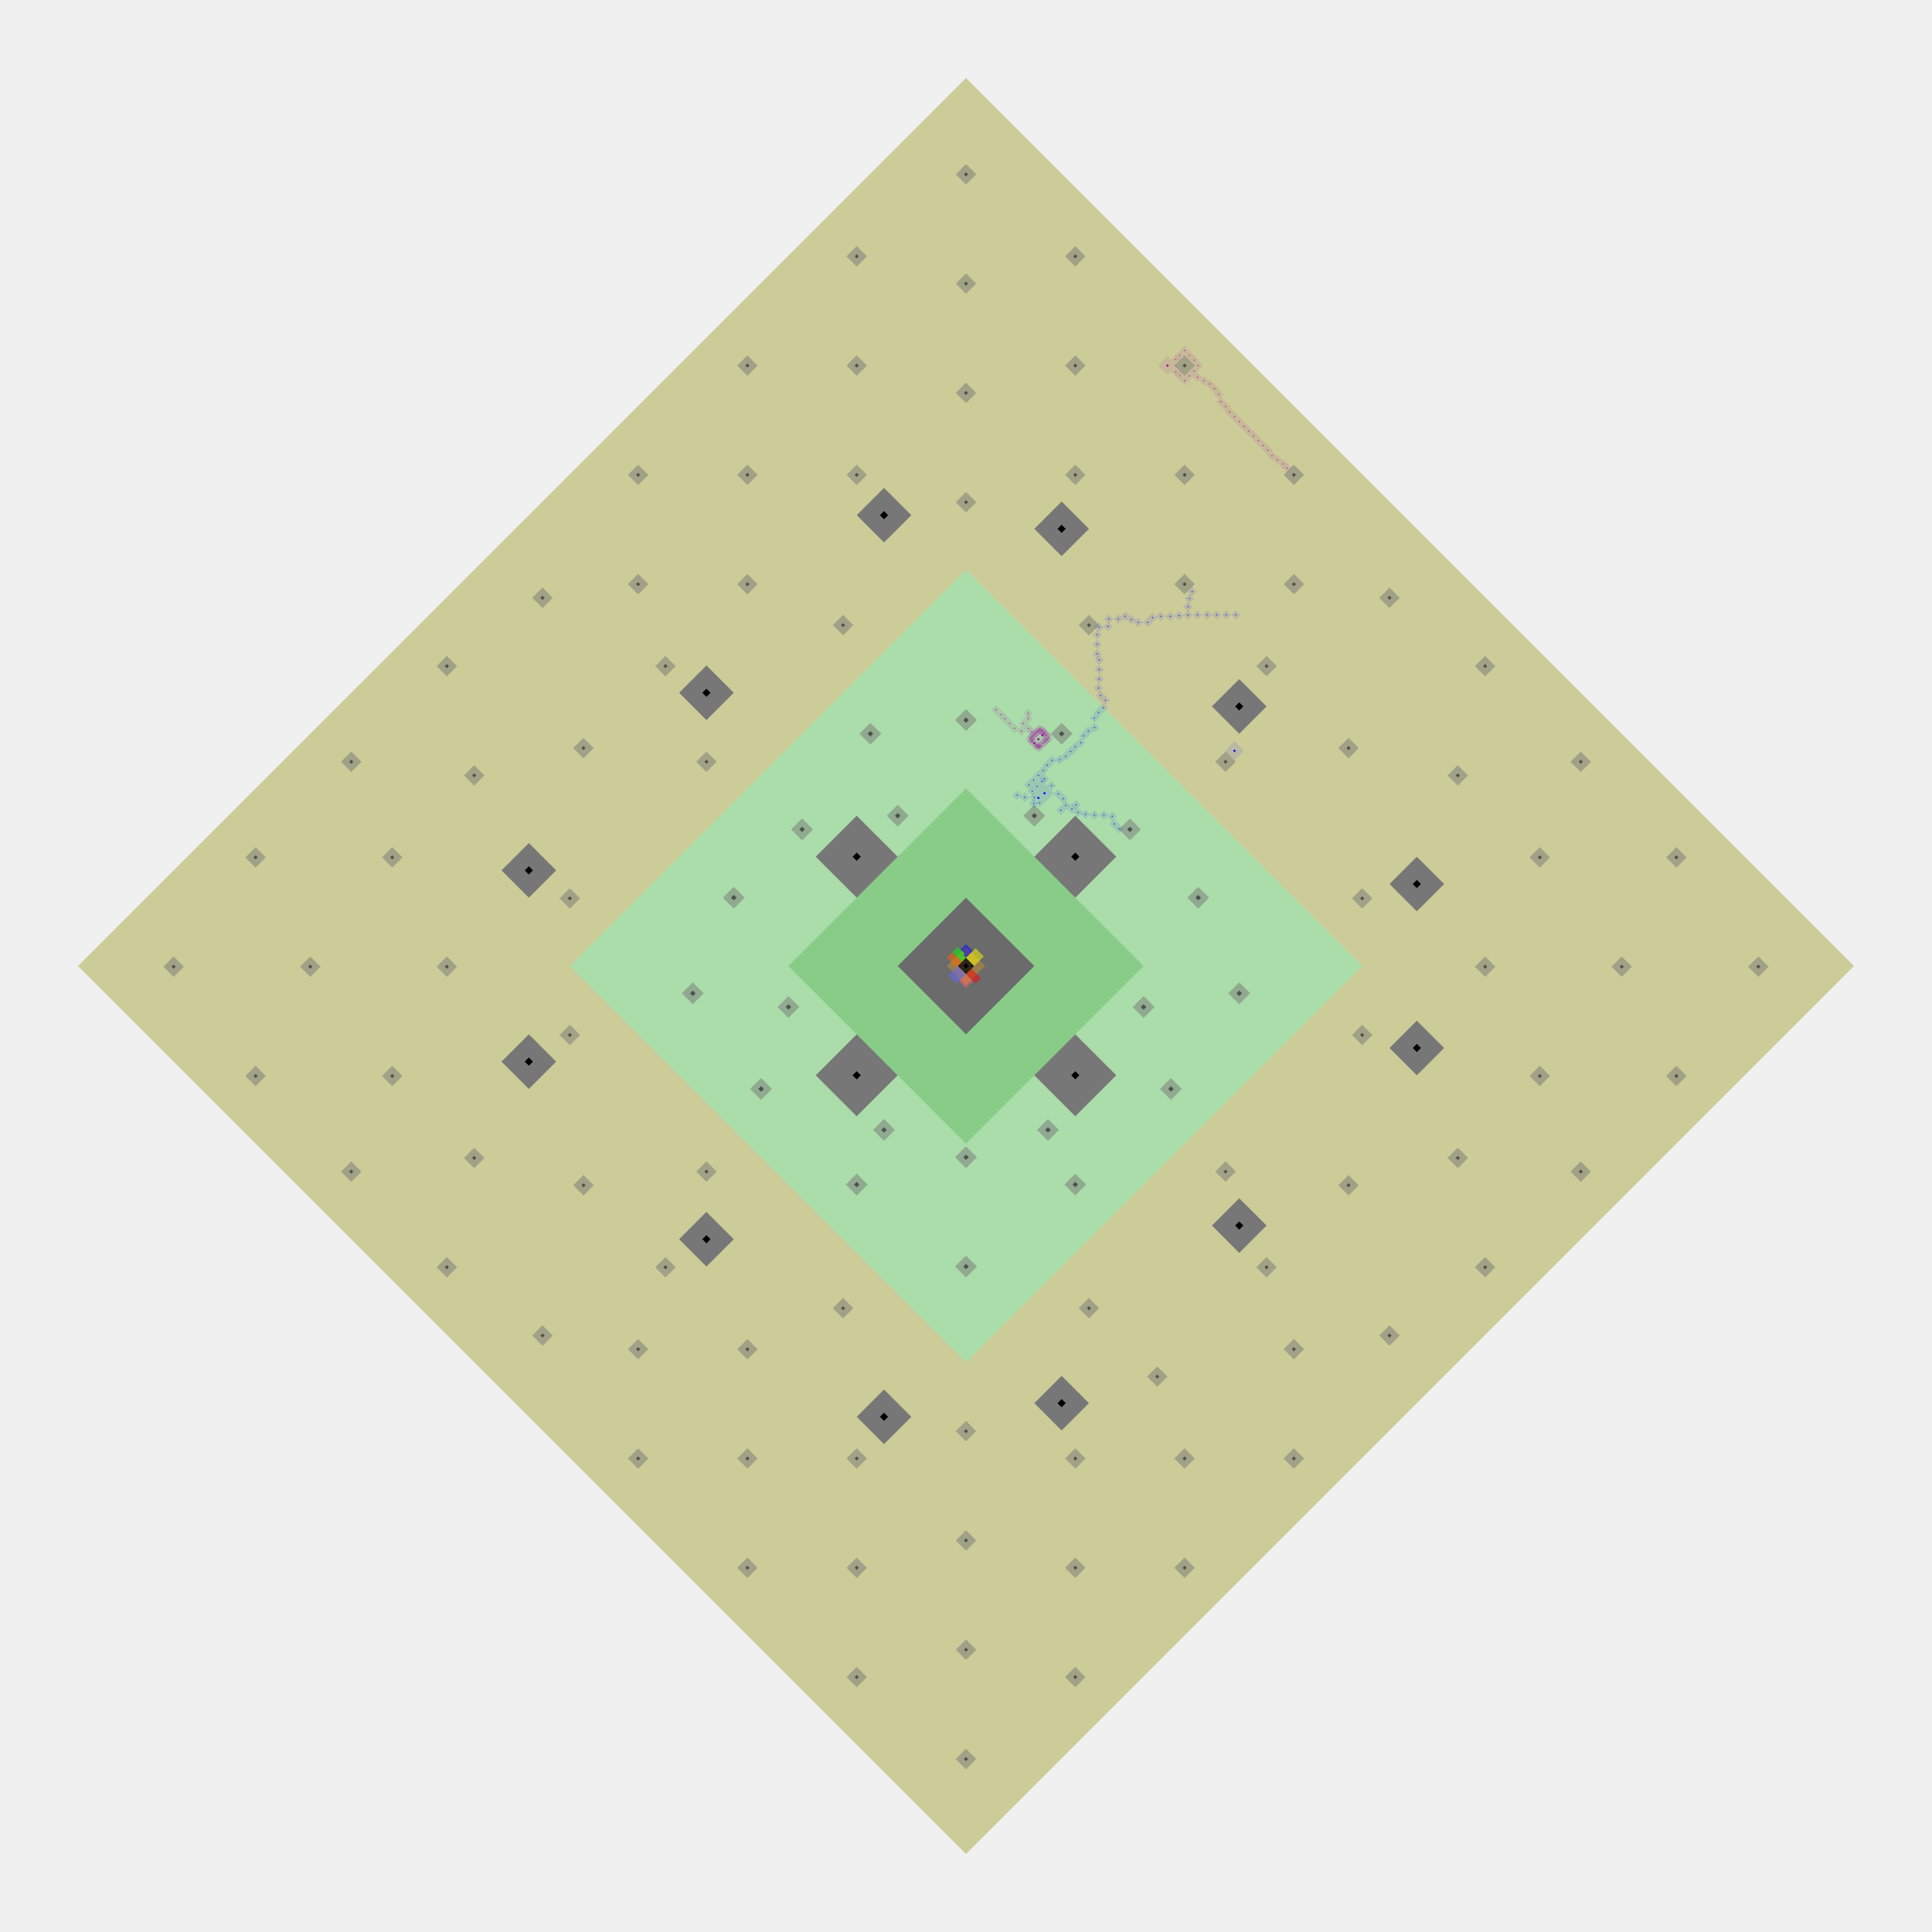
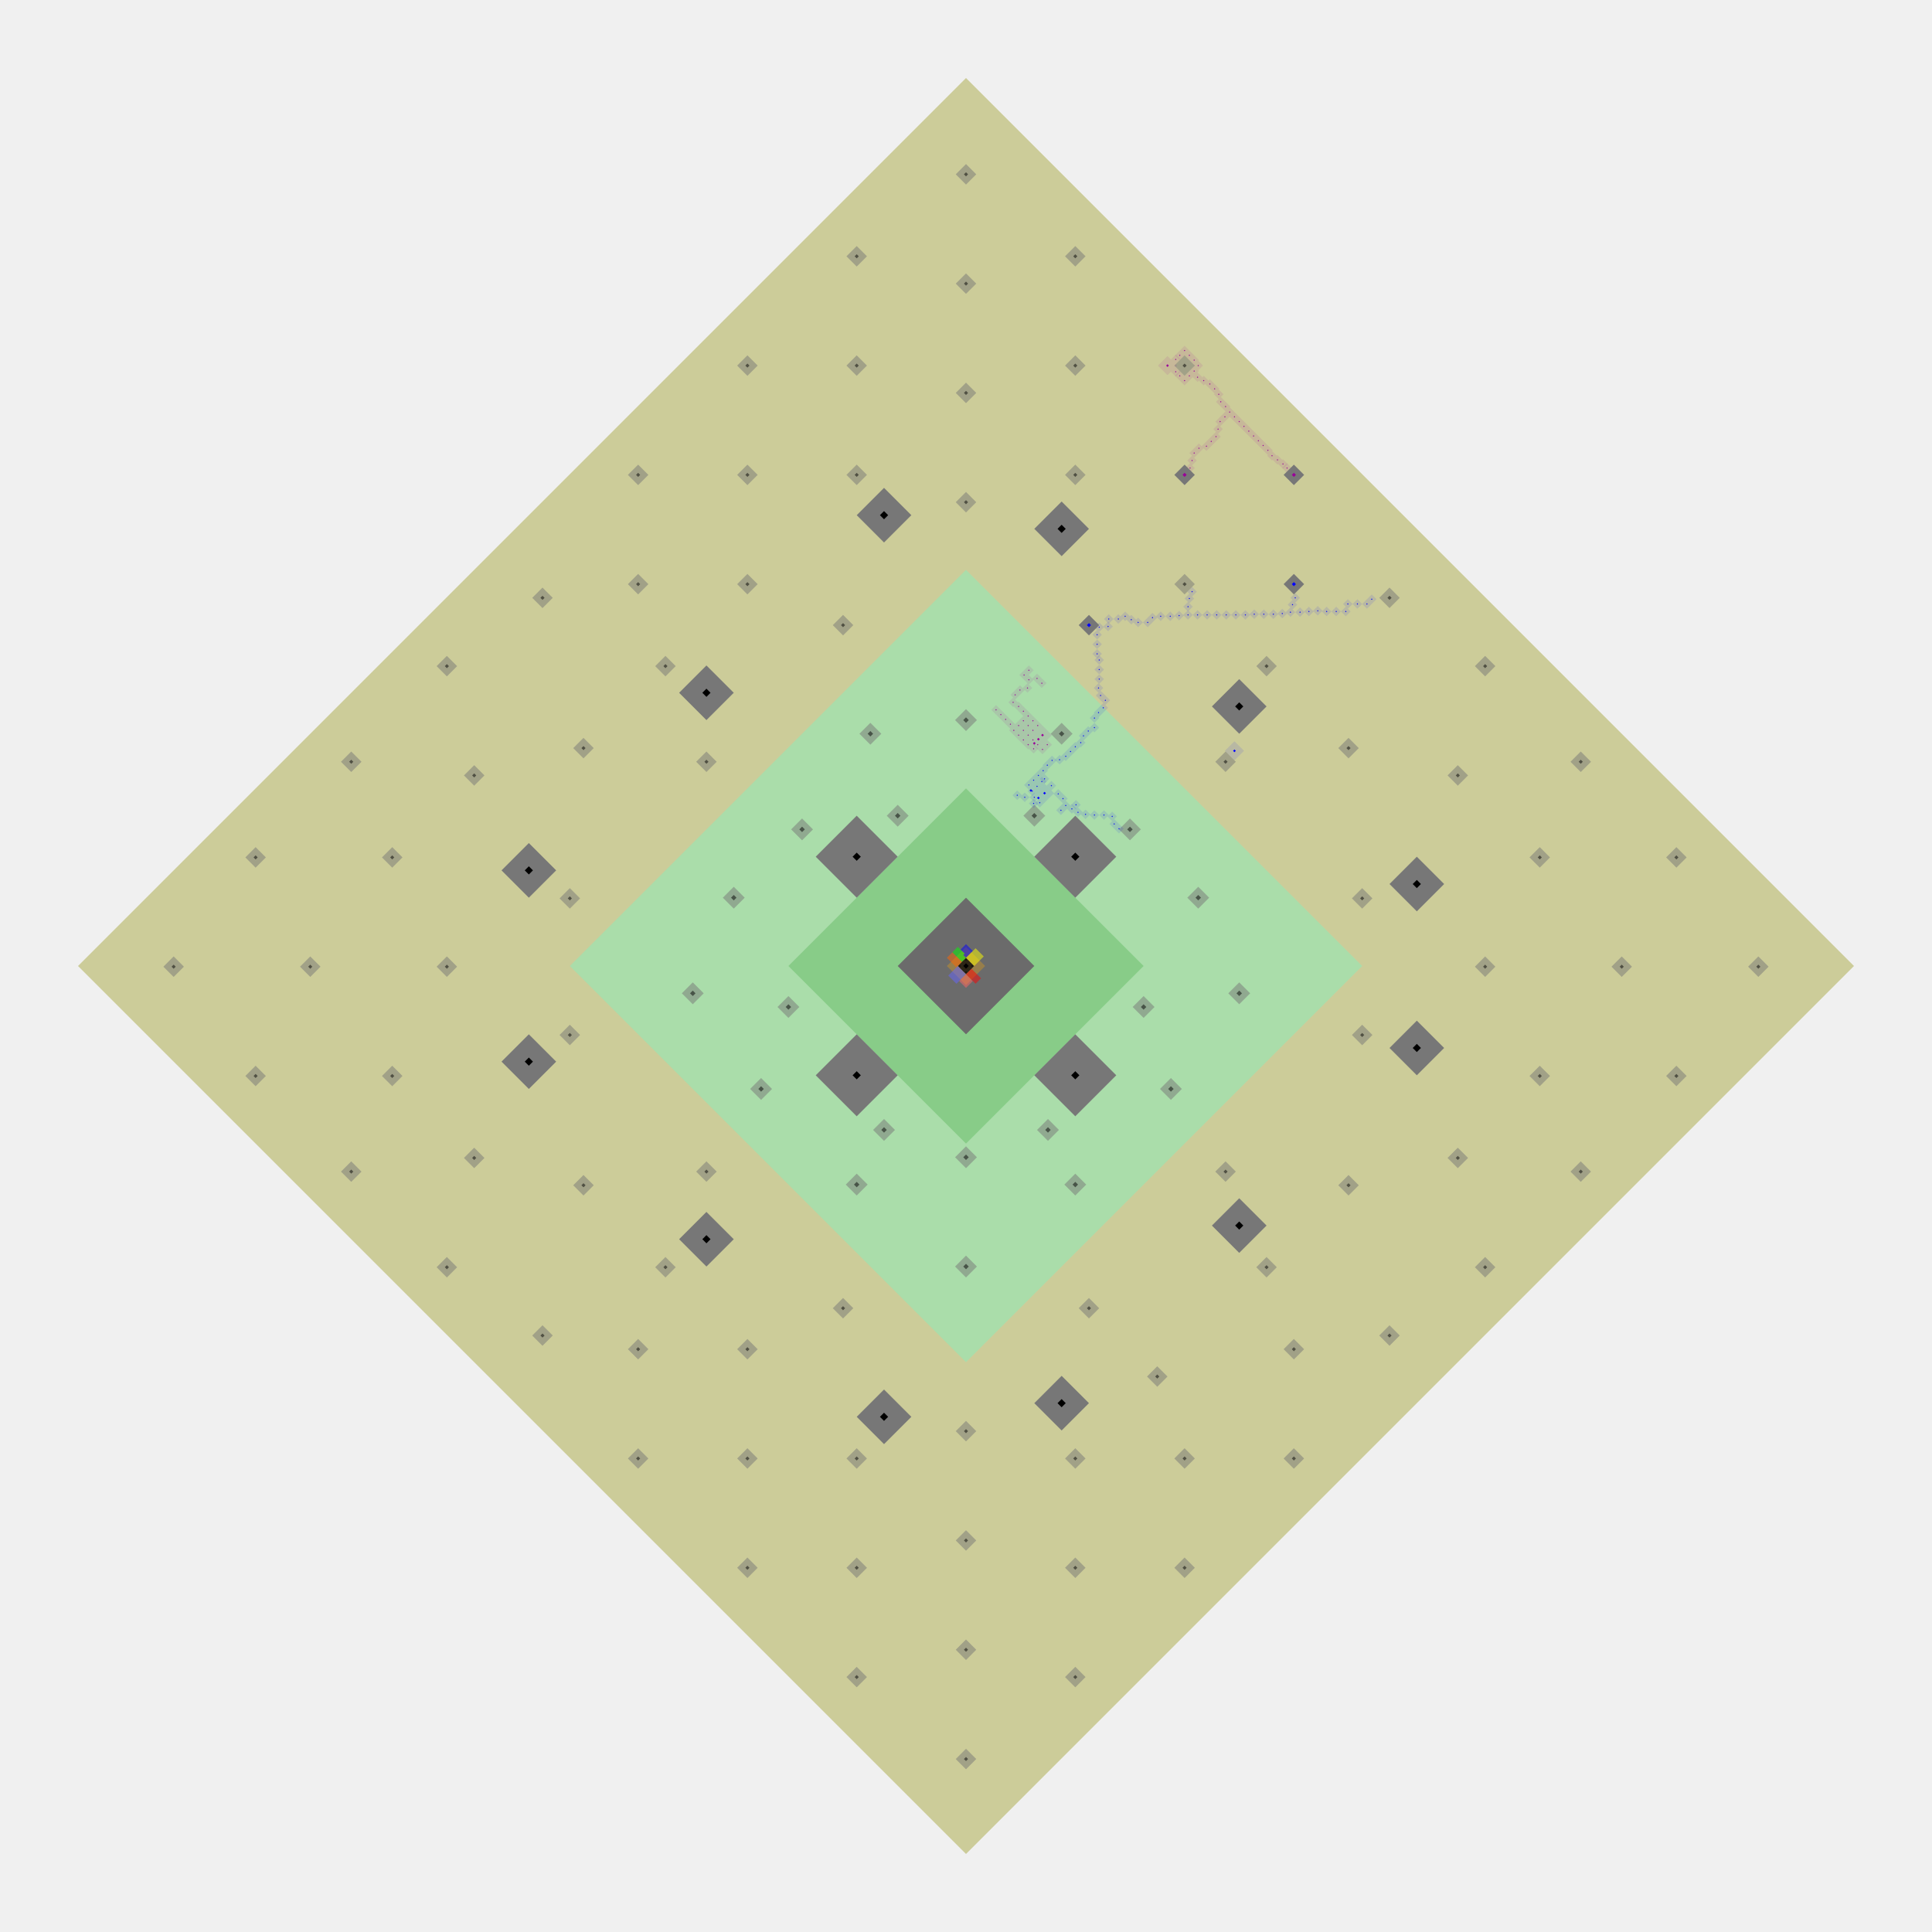
<svg xmlns="http://www.w3.org/2000/svg" id="state-map" version="1.1" viewBox="0 0 2000 2000">
  <style>
svg { background: #aaa; font: 1em serif; }
.concrete { fill: #777; }
.influence { fill-opacity: 0.1; stroke-width: 0; }

.state .labs { fill: #000; fill-opacity: 0.5; }
.state .forts { fill: #000; }
.state .other { fill: #990; }
/*.state .other { display: none; }*/

.ViV .alliance { fill: #00f; }
.ViV .labs { fill: #00f; }
.viv .alliance { fill: #909; }
.viv .labs { fill: #909; }

.new { fill: #070; }
.old { fill: #900; }

.cap-label { font-size: 0.2em; fill: #fff; }
</style>
  <defs>
    <pattern id="capital-grid" width="2%" height="2%">
      <rect x="0" y="0" width="2" height="2" stroke="#000" stroke-width="0.1" class="concrete" />
    </pattern>
    <symbol id="lab1" width="15" height="15">
      <rect x="0" y="0" width="15" height="15" class="concrete" />
      <rect x="6" y="6" width="3" height="3" class="lab" />
    </symbol>
    <symbol id="lab2" width="15" height="15">
      <rect x="0" y="0" width="15" height="15" class="concrete" />
      <rect x="6" y="6" width="3" height="3" class="lab" />
    </symbol>
    <symbol id="lab3" width="16" height="16">
      <rect x="0" y="0" width="16" height="16" class="concrete" />
      <rect x="6" y="6" width="4" height="4" class="lab" />
    </symbol>
    <symbol id="lab4" width="16" height="16">
      <rect x="0" y="0" width="16" height="16" class="concrete" />
      <rect x="6" y="6" width="4" height="4" class="lab" />
    </symbol>
    <symbol id="bunker" width="40" height="40">
      <rect x="0" y="0" width="40" height="40" class="concrete" />
      <rect x="17" y="17" width="6" height="6" class="fort" />
    </symbol>
    <symbol id="facility" width="60" height="60">
      <rect x="0" y="0" width="60" height="60" class="concrete" />
      <rect x="27" y="27" width="6" height="6" class="fort" />
    </symbol>
    <symbol id="hq" width="14" height="14">
      <rect x="0" y="0" width="14" height="14" class="influence" />
      <rect x="6" y="6" width="2" height="2" />
    </symbol>
    <symbol id="trap" width="2" height="2">
      <rect x="0" y="0" width="2" height="2" />
    </symbol>
    <symbol id="colosseum" width="2" height="2">
      <rect x="0" y="0" width="2" height="2" />
    </symbol>
    <symbol id="tower" width="7" height="7">
      <rect x="0" y="0" width="7" height="7" class="influence" />
      <rect x="3" y="3" width="1" height="1" />
    </symbol>
  </defs>
  <g transform="scale(-1,1) translate(-1650, 350) rotate(-135, 650, 650)">
    <g class="state">
      <rect x="0" y="0" height="1300" width="1300" fill="#cc9" />
      <rect x="360" y="360" height="580" width="580" fill="#ada" />
      <rect x="520" y="520" height="260" width="260" fill="#8c8" />
      <rect x="600" y="600" height="100" width="100" fill="url(#capital-grid)" />
      <rect x="636" y="636" height="28" width="28" fill="#fa0" fill-opacity="0.3" />
      <g fill="#000">
        <rect x="644" y="644" height="12" width="12" fill-opacity="0.7" />
        <rect x="645" y="645" height="1" width="1" />
        <rect x="654" y="645" height="1" width="1" />
        <rect x="645" y="654" height="1" width="1" />
        <rect x="654" y="654" height="1" width="1" />
        <rect x="648" y="648" height="4" width="4" />
      </g>
      <g class="forts">
        <use href="#facility" x="460" y="620" />
        <use href="#facility" x="620" y="460" />
        <use href="#facility" x="620" y="780" />
        <use href="#facility" x="780" y="620" />
        <use href="#bunker" x="240" y="360" />
        <use href="#bunker" x="240" y="620" />
        <use href="#bunker" x="240" y="880" />
        <use href="#bunker" x="380" y="240" />
        <use href="#bunker" x="380" y="1020" />
        <use href="#bunker" x="640" y="240" />
        <use href="#bunker" x="640" y="1020" />
        <use href="#bunker" x="900" y="240" />
        <use href="#bunker" x="900" y="1020" />
        <use href="#bunker" x="1020" y="360" />
        <use href="#bunker" x="1020" y="620" />
        <use href="#bunker" x="1020" y="880" />
      </g>
      <g class="labs">
        <use href="#lab1" x="42" y="202" />
        <use href="#lab1" x="42" y="522" />
        <use href="#lab1" x="42" y="802" />
        <use href="#lab1" x="42" y="1082" />
        <use href="#lab1" x="62" y="62" />
        <use href="#lab1" x="122" y="282" />
        <use href="#lab1" x="122" y="442" />
        <use href="#lab1" x="122" y="602" />
        <use href="#lab1" x="142" y="862" />
        <use href="#lab1" x="142" y="982" />
        <use href="#lab1" x="162" y="1122" />
        <use href="#lab1" x="202" y="42" />
        <use href="#lab1" x="202" y="362" />
        <use href="#lab1" x="202" y="642" />
        <use href="#lab1" x="202" y="762" />
        <use href="#lab1" x="202" y="1242" />
        <use href="#lab1" x="222" y="222" />
        <use href="#lab1" x="282" y="122" />
        <use href="#lab1" x="302" y="482" />
        <use href="#lab1" x="302" y="882" />
        <use href="#lab1" x="302" y="1142" />
        <use href="#lab1" x="362" y="202" />
        <use href="#lab1" x="402" y="982" />
        <use href="#lab1" x="422" y="1142" />
        <use href="#lab1" x="442" y="122" />
        <use href="#lab1" x="482" y="302" />
        <use href="#lab1" x="482" y="1242" />
        <use href="#lab1" x="522" y="42" />
        <use href="#lab1" x="522" y="1082" />
        <use href="#lab1" x="602" y="122" />
        <use href="#lab1" x="642" y="202" />
        <use href="#lab1" x="642" y="1082" />
        <use href="#lab1" x="682" y="1162" />
        <use href="#lab1" x="762" y="202" />
        <use href="#lab1" x="762" y="1242" />
        <use href="#lab1" x="802" y="42" />
        <use href="#lab1" x="802" y="982" />
        <use href="#lab1" x="842" y="1162" />
        <use href="#lab1" x="862" y="142" />
        <use href="#lab1" x="882" y="302" />
        <use href="#lab1" x="922" y="1082" />
        <use href="#lab1" x="982" y="142" />
        <use href="#lab1" x="982" y="402" />
-         <use href="#lab1" x="982" y="802" />
        <use href="#lab1" x="1002" y="1162" />
        <use href="#lab1" x="1062" y="1062" />
        <use href="#lab1" x="1082" y="42" />
        <use href="#lab1" x="1082" y="522" />
        <use href="#lab1" x="1082" y="642" />
        <use href="#lab1" x="1082" y="922" />
        <use href="#lab1" x="1082" y="1242" />
        <use href="#lab1" x="1122" y="162" />
        <use href="#lab1" x="1142" y="302" />
        <use href="#lab1" x="1142" y="422" />
-         <use href="#lab1" x="1162" y="682" />
-         <use href="#lab1" x="1162" y="842" />
        <use href="#lab1" x="1162" y="1002" />
        <use href="#lab1" x="1222" y="1222" />
        <use href="#lab1" x="1242" y="202" />
        <use href="#lab1" x="1242" y="482" />
-         <use href="#lab1" x="1242" y="762" />
        <use href="#lab1" x="1242" y="1082" />
        <use href="#lab2" x="42" y="362" />
        <use href="#lab2" x="42" y="942" />
        <use href="#lab2" x="62" y="682" />
        <use href="#lab2" x="62" y="1222" />
        <use href="#lab2" x="142" y="142" />
        <use href="#lab2" x="202" y="522" />
        <use href="#lab2" x="262" y="1022" />
        <use href="#lab2" x="302" y="302" />
        <use href="#lab2" x="302" y="682" />
        <use href="#lab2" x="342" y="1242" />
        <use href="#lab2" x="362" y="42" />
        <use href="#lab2" x="482" y="202" />
        <use href="#lab2" x="602" y="982" />
        <use href="#lab2" x="602" y="1222" />
        <use href="#lab2" x="682" y="62" />
        <use href="#lab2" x="682" y="302" />
        <use href="#lab2" x="762" y="1082" />
        <use href="#lab2" x="922" y="1242" />
        <use href="#lab2" x="942" y="42" />
        <use href="#lab2" x="982" y="602" />
        <use href="#lab2" x="982" y="982" />
        <use href="#lab2" x="1022" y="262" />
        <use href="#lab2" x="1082" y="762" />
        <use href="#lab2" x="1142" y="1142" />
        <use href="#lab2" x="1222" y="62" />
        <use href="#lab2" x="1222" y="602" />
        <use href="#lab2" x="1242" y="342" />
        <use href="#lab2" x="1242" y="922" />
        <use href="#lab3" x="402" y="562" />
        <use href="#lab3" x="402" y="702" />
        <use href="#lab3" x="422" y="422" />
        <use href="#lab3" x="422" y="822" />
        <use href="#lab3" x="482" y="742" />
        <use href="#lab3" x="502" y="502" />
        <use href="#lab3" x="522" y="862" />
        <use href="#lab3" x="562" y="402" />
        <use href="#lab3" x="622" y="862" />
        <use href="#lab3" x="702" y="402" />
        <use href="#lab3" x="742" y="882" />
        <use href="#lab3" x="822" y="422" />
        <use href="#lab3" x="822" y="822" />
        <use href="#lab3" x="862" y="522" />
        <use href="#lab3" x="862" y="622" />
        <use href="#lab3" x="882" y="742" />
        <use href="#lab4" x="462" y="582" />
        <use href="#lab4" x="582" y="462" />
        <use href="#lab4" x="702" y="802" />
        <use href="#lab4" x="742" y="482" />
        <use href="#lab4" x="802" y="702" />
      </g>
      <g fill-opacity="0.5">
        <path d="M 656 656 v 4 h 2 v 6 h 8 v -10 z" fill="#00f" />
        <path d="M 656 656 v 4 h 2 v 10 h -8 v -14 z" fill="#0f0" />
        <path d="M 644 656 h -2 v 14 h 8 v -14 z" fill="#f60" />
        <path d="M 644 644 h -14 v 12 h 14 z" fill="#66f" />
        <path d="M 644 644 h -10 v -10 h 10 z" fill="#f66" />
        <path d="M 644 644 h 8 v -14 h -8 z" fill="#f00" />
        <path d="M 656 644 h 14 v 12 h -14 z" fill="#ff0" />
      </g>
      <g class="other">
		</g>
    </g>
    <g class="ViV">
      <g class="alliance">
        <use href="#tower" x="809" y="734" />
        <use href="#tower" x="813" y="727" />
        <use href="#tower" x="815" y="716" />
        <use href="#tower" x="820" y="712" />
        <use href="#tower" x="820" y="720" />
        <use href="#tower" x="823" y="726" />
        <use href="#tower" x="825" y="733" />
        <use href="#tower" x="830" y="691" />
        <use href="#tower" x="830" y="726" />
        <use href="#tower" x="832" y="733" />
        <use href="#tower" x="837" y="691" />
        <use href="#tower" x="837" y="726" />
        <use href="#tower" x="839" y="684" />
        <use href="#tower" x="839" y="733" />
        <use href="#tower" x="840" y="698" />
        <use href="#tower" x="840" y="705" />
        <use href="#tower" x="841" y="677" />
        <use href="#tower" x="841" y="716" />
        <use href="#tower" x="841" y="726" />
        <use href="#tower" x="845" y="670" />
        <use href="#tower" x="845" y="684" />
        <use href="#tower" x="846" y="733" />
        <use href="#tower" x="851" y="663" />
        <use href="#tower" x="853" y="734" />
        <use href="#tower" x="858" y="656" />
        <use href="#tower" x="859" y="635" />
        <use href="#tower" x="859" y="642" />
        <use href="#tower" x="860" y="734" />
        <use href="#tower" x="863" y="649" />
        <use href="#tower" x="866" y="729" />
        <use href="#tower" x="873" y="727" />
        <use href="#tower" x="880" y="727" />
        <use href="#tower" x="887" y="727" />
        <use href="#tower" x="894" y="726" />
        <use href="#tower" x="901" y="729" />
        <use href="#tower" x="908" y="729" />
        <use href="#tower" x="915" y="727" />
        <use href="#tower" x="922" y="734" />
        <use href="#tower" x="929" y="735" />
        <use href="#tower" x="936" y="735" />
        <use href="#tower" x="943" y="739" />
        <use href="#tower" x="943" y="746" />
        <use href="#tower" x="947" y="753" />
        <use href="#tower" x="954" y="759" />
        <use href="#tower" x="961" y="766" />
        <use href="#tower" x="968" y="773" />
        <use href="#tower" x="971" y="779" />
        <use href="#tower" x="978" y="786" />
        <use href="#tower" x="985" y="793" />
        <use href="#tower" x="992" y="797" />
        <use href="#tower" x="999" y="791" />
        <use href="#tower" x="1005" y="796" />
        <use href="#tower" x="1012" y="789" />
        <use href="#tower" x="1019" y="786" />
        <use href="#tower" x="1021" y="779" />
        <use href="#tower" x="1024" y="772" />
        <use href="#tower" x="1031" y="765" />
        <use href="#tower" x="1038" y="765" />
        <use href="#tower" x="1045" y="760" />
        <use href="#tower" x="1052" y="753" />
        <use href="#tower" x="1059" y="747" />
        <use href="#tower" x="1066" y="741" />
        <use href="#tower" x="1072" y="747" />
        <use href="#tower" x="1073" y="734" />
        <use href="#tower" x="1079" y="752" />
        <use href="#tower" x="1080" y="727" />
        <use href="#tower" x="1086" y="755" />
        <use href="#tower" x="1087" y="720" />
        <use href="#tower" x="1094" y="713" />
        <use href="#tower" x="1101" y="706" />
+         <use href="#tower" x="1108" y="699" />
+         <use href="#tower" x="1115" y="693" />
+         <use href="#tower" x="1122" y="686" />
+         <use href="#tower" x="1129" y="679" />
+         <use href="#tower" x="1136" y="673" />
+         <use href="#tower" x="1143" y="668" />
+         <use href="#tower" x="1150" y="661" />
+         <use href="#tower" x="1150" y="672" />
+         <use href="#tower" x="1157" y="655" />
+         <use href="#tower" x="1157" y="675" />
+         <use href="#tower" x="1164" y="649" />
+         <use href="#tower" x="1170" y="642" />
+         <use href="#tower" x="1177" y="635" />
+         <use href="#tower" x="1184" y="628" />
+         <use href="#tower" x="1191" y="632" />
+         <use href="#tower" x="1198" y="625" />
+         <use href="#tower" x="1205" y="618" />
+         <use href="#tower" x="1212" y="618" />
        <use href="#hq" x="827" y="712" />
        <use href="#hq" x="997" y="604" />
        <use href="#trap" x="825" y="719" />
+         <use href="#colosseum" x="825" y="730" />
      </g>
      <g class="labs">
- 	</g>
+         <use href="#lab1" x="982" y="802" />
+         <use href="#lab1" x="1162" y="682" />
+       </g>
    </g>
    <g class="viv">
      <g class="alliance">
-         <use href="#tower" x="856" y="785" />
-         <use href="#tower" x="856" y="792" />
-         <use href="#tower" x="856" y="799" />
+         <use href="#tower" x="854" y="763" />
+         <use href="#tower" x="854" y="770" />
+         <use href="#tower" x="854" y="777" />
+         <use href="#tower" x="854" y="784" />
+         <use href="#tower" x="855" y="756" />
+         <use href="#tower" x="856" y="791" />
+         <use href="#tower" x="856" y="798" />
        <use href="#tower" x="856" y="805" />
        <use href="#tower" x="856" y="812" />
-         <use href="#tower" x="859" y="755" />
-         <use href="#tower" x="859" y="757" />
-         <use href="#tower" x="859" y="762" />
-         <use href="#tower" x="859" y="764" />
-         <use href="#tower" x="859" y="778" />
-         <use href="#tower" x="860" y="753" />
-         <use href="#tower" x="860" y="766" />
-         <use href="#tower" x="861" y="754" />
+         <use href="#tower" x="861" y="749" />
        <use href="#tower" x="861" y="756" />
        <use href="#tower" x="861" y="763" />
-         <use href="#tower" x="862" y="753" />
-         <use href="#tower" x="862" y="766" />
-         <use href="#tower" x="864" y="766" />
-         <use href="#tower" x="866" y="753" />
-         <use href="#tower" x="866" y="766" />
-         <use href="#tower" x="866" y="770" />
-         <use href="#tower" x="866" y="775" />
-         <use href="#tower" x="866" y="782" />
-         <use href="#tower" x="868" y="753" />
-         <use href="#tower" x="868" y="766" />
-         <use href="#tower" x="870" y="753" />
-         <use href="#tower" x="870" y="766" />
-         <use href="#tower" x="872" y="753" />
-         <use href="#tower" x="872" y="766" />
-         <use href="#tower" x="873" y="782" />
-         <use href="#tower" x="874" y="753" />
-         <use href="#tower" x="874" y="757" />
-         <use href="#tower" x="874" y="759" />
-         <use href="#tower" x="874" y="760" />
-         <use href="#tower" x="874" y="762" />
-         <use href="#tower" x="874" y="764" />
-         <use href="#tower" x="874" y="766" />
-         <use href="#tower" x="877" y="786" />
+         <use href="#tower" x="861" y="770" />
+         <use href="#tower" x="861" y="777" />
+         <use href="#tower" x="861" y="784" />
+         <use href="#tower" x="868" y="749" />
+         <use href="#tower" x="868" y="770" />
+         <use href="#tower" x="868" y="777" />
+         <use href="#tower" x="868" y="784" />
+         <use href="#tower" x="874" y="805" />
+         <use href="#tower" x="875" y="770" />
+         <use href="#tower" x="875" y="777" />
+         <use href="#tower" x="875" y="784" />
+         <use href="#tower" x="875" y="791" />
+         <use href="#tower" x="875" y="798" />
+         <use href="#tower" x="881" y="809" />
+         <use href="#tower" x="888" y="809" />
+         <use href="#tower" x="895" y="805" />
+         <use href="#tower" x="902" y="810" />
+         <use href="#tower" x="902" y="817" />
+         <use href="#tower" x="909" y="798" />
+         <use href="#tower" x="909" y="805" />
+         <use href="#tower" x="909" y="817" />
+         <use href="#tower" x="1175" y="847" />
+         <use href="#tower" x="1182" y="851" />
+         <use href="#tower" x="1189" y="855" />
+         <use href="#tower" x="1196" y="855" />
+         <use href="#tower" x="1203" y="851" />
+         <use href="#tower" x="1210" y="851" />
+         <use href="#tower" x="1217" y="851" />
+         <use href="#tower" x="1224" y="855" />
+         <use href="#tower" x="1231" y="859" />
        <use href="#tower" x="1235" y="915" />
        <use href="#tower" x="1235" y="922" />
        <use href="#tower" x="1235" y="928" />
+         <use href="#tower" x="1238" y="859" />
        <use href="#tower" x="1242" y="915" />
        <use href="#tower" x="1244" y="796" />
        <use href="#tower" x="1244" y="937" />
        <use href="#tower" x="1245" y="789" />
        <use href="#tower" x="1245" y="803" />
        <use href="#tower" x="1245" y="810" />
        <use href="#tower" x="1245" y="817" />
        <use href="#tower" x="1245" y="824" />
        <use href="#tower" x="1245" y="831" />
        <use href="#tower" x="1245" y="838" />
        <use href="#tower" x="1245" y="845" />
        <use href="#tower" x="1245" y="852" />
        <use href="#tower" x="1245" y="859" />
        <use href="#tower" x="1246" y="776" />
        <use href="#tower" x="1246" y="782" />
        <use href="#tower" x="1246" y="866" />
        <use href="#tower" x="1246" y="873" />
        <use href="#tower" x="1247" y="908" />
        <use href="#tower" x="1249" y="901" />
        <use href="#tower" x="1249" y="915" />
        <use href="#tower" x="1250" y="880" />
        <use href="#tower" x="1250" y="937" />
        <use href="#tower" x="1251" y="887" />
        <use href="#tower" x="1251" y="894" />
        <use href="#tower" x="1256" y="916" />
        <use href="#tower" x="1257" y="923" />
        <use href="#tower" x="1257" y="930" />
        <use href="#tower" x="1257" y="937" />
        <use href="#hq" x="868" y="756" />
        <use href="#hq" x="1230" y="935" />
        <use href="#trap" x="868" y="762" />
        <use href="#colosseum" x="862" y="762" />
      </g>
      <g class="labs">
- 	</g>
+         <use href="#lab1" x="1162" y="842" />
+         <use href="#lab1" x="1242" y="762" />
+       </g>
    </g>
  </g>
</svg>
